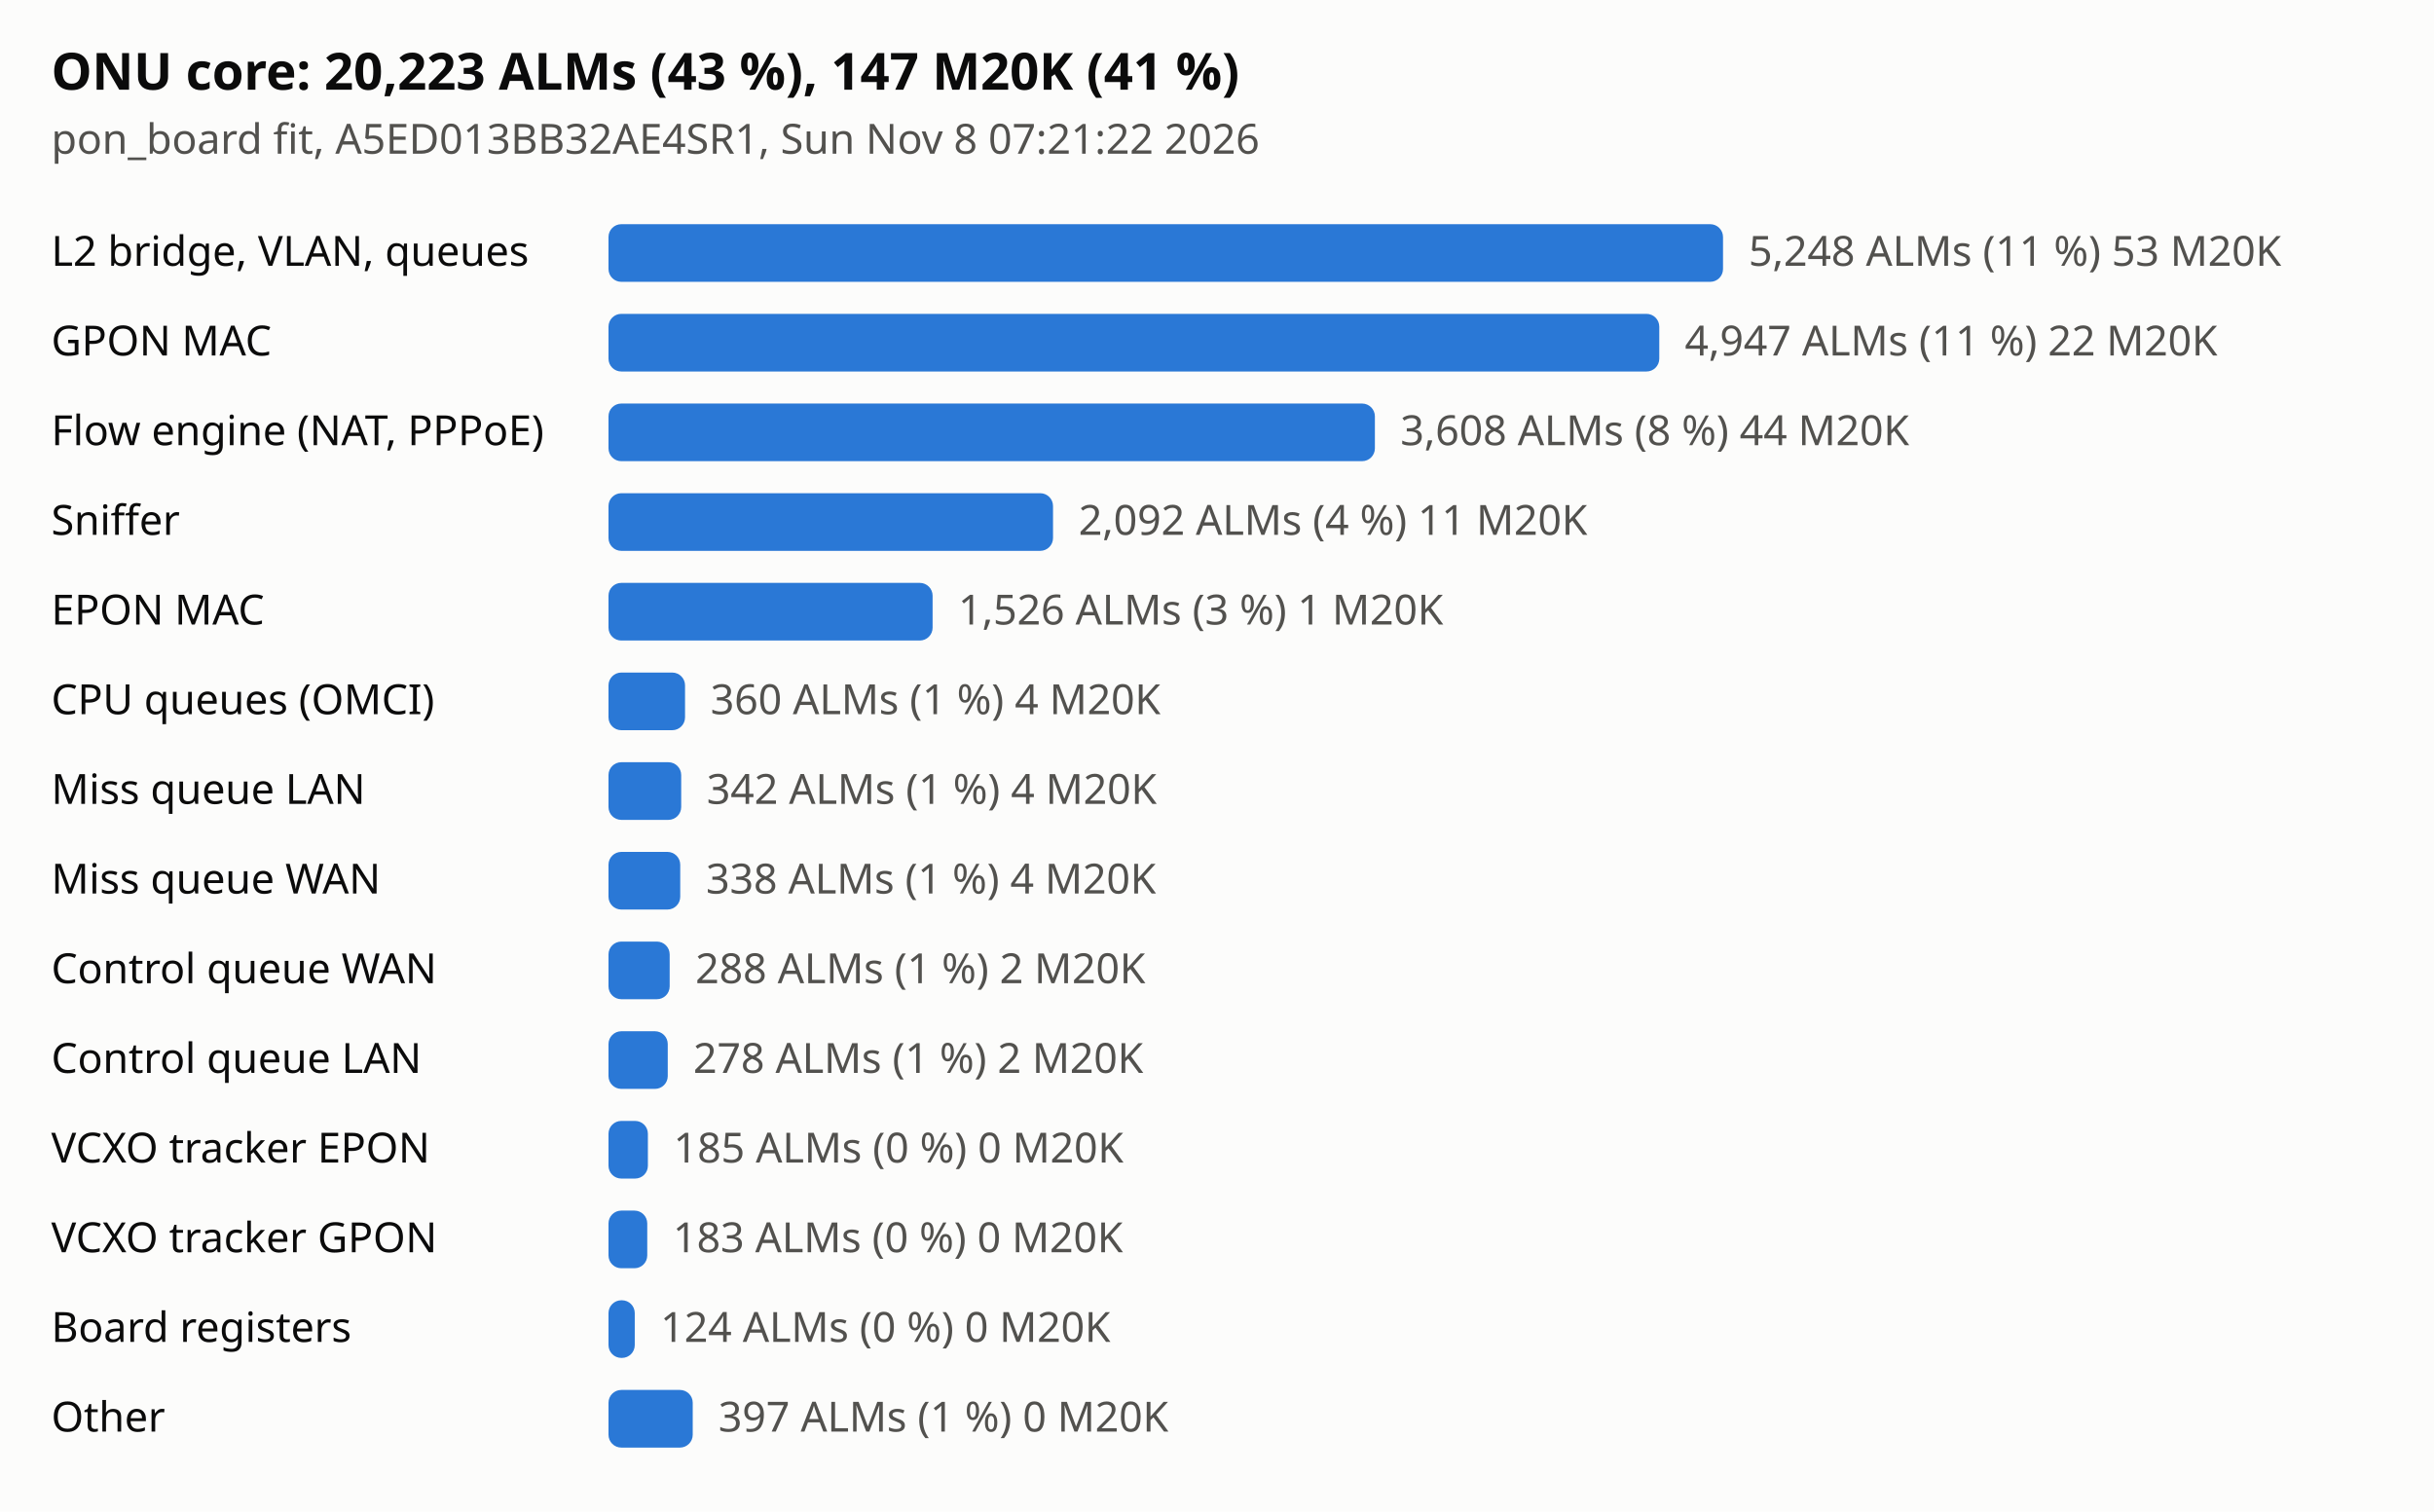
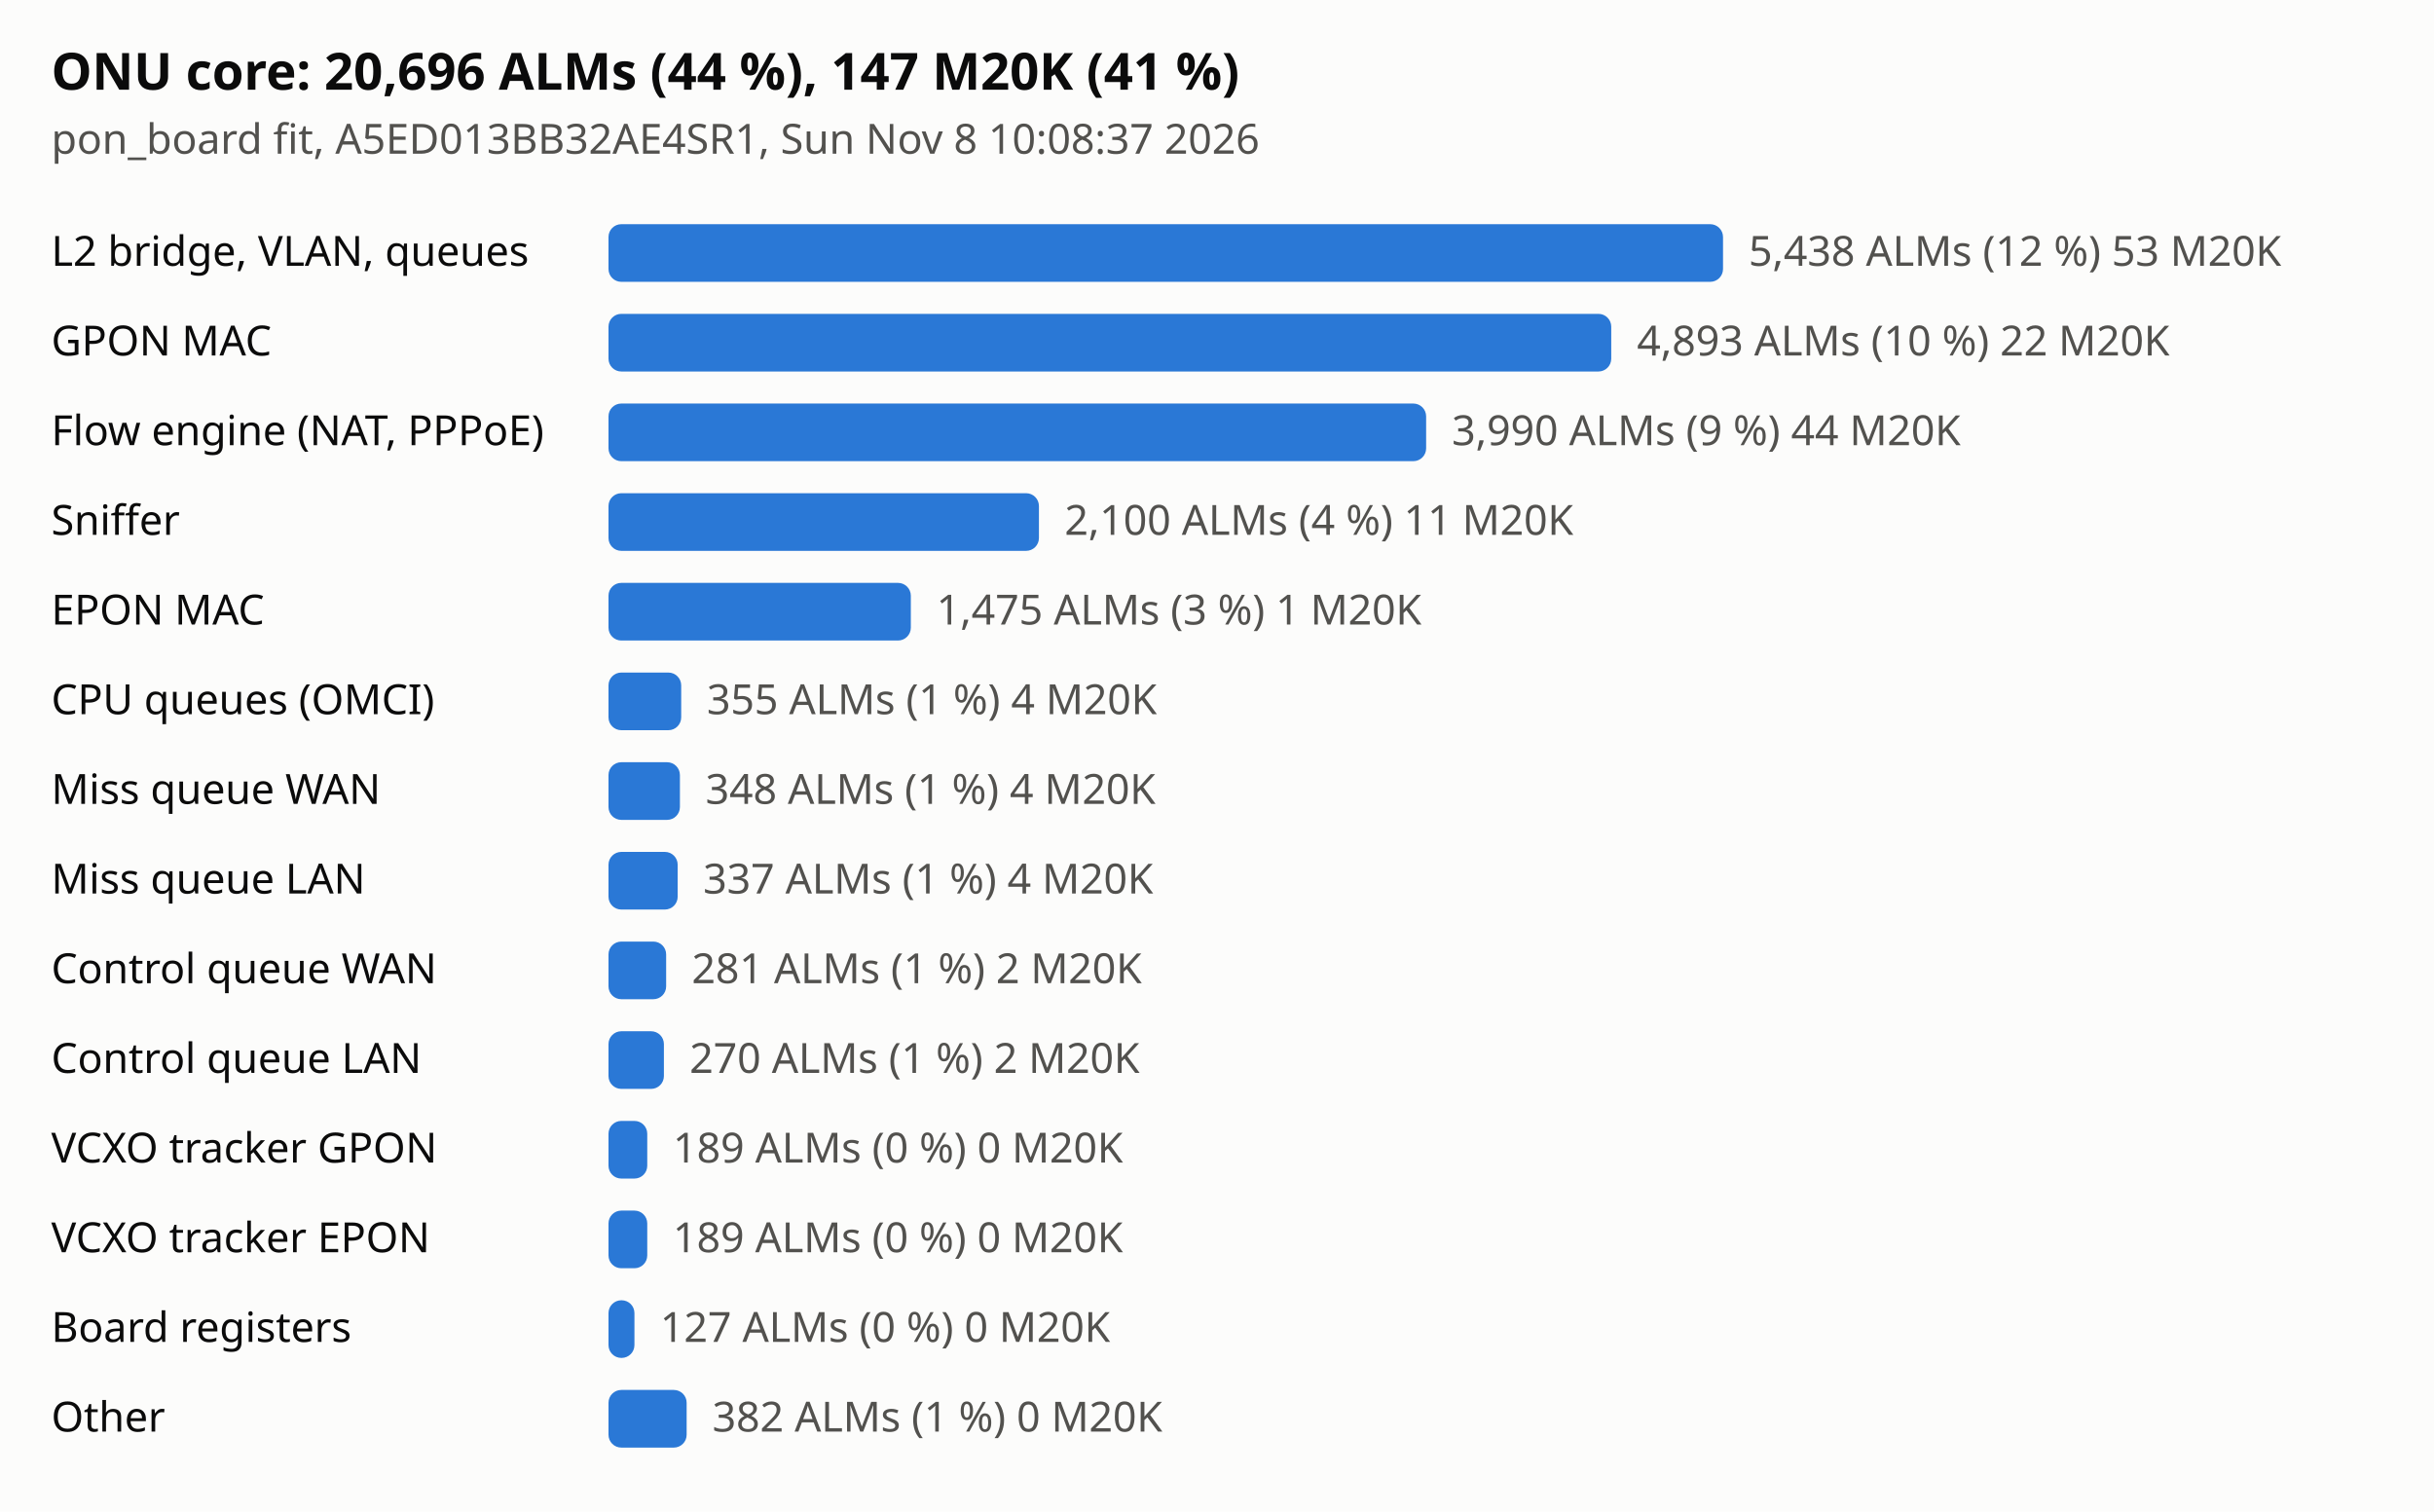
<svg xmlns="http://www.w3.org/2000/svg" width="760" height="472" viewBox="0 0 760 472" role="img">
  <style>text { font: 13px system-ui, sans-serif; } .h { font-size: 16px; font-weight: 600; } .bg { fill: #fcfcfb; } text { fill: #0b0b0b; } .t2 { fill: #52514e; } .track { fill: #e6e5e0; } .s0 { fill: #2a78d6; } .s1 { fill: #eb6834; } .s2 { fill: #1baf7a; } .s3 { fill: #eda100; } .s4 { fill: #e87ba4; } .s5 { fill: #008300; } .s6 { fill: #6250d6; } @media (prefers-color-scheme: dark) { .bg { fill: #1a1a19; } text { fill: #f0efec; } .t2 { fill: #c3c2b7; } .track { fill: #33332f; } .s0 { fill: #3987e5; } .s1 { fill: #d95926; } .s2 { fill: #199e70; } .s3 { fill: #c98500; } .s4 { fill: #d55181; } .s5 { fill: #008300; } .s6 { fill: #9085e9; } }</style>
  <rect width="760" height="472" class="bg" />
-   <text x="16" y="28" class="h" text-anchor="start">ONU core: 20,223 ALMs (43 %), 147 M20K (41 %)</text>
-   <text x="16" y="48" class="t2" text-anchor="start">pon_board fit, A5ED013BB32AE4SR1, Sun Nov  8 07:21:22 2026</text>
+   <text x="16" y="28" class="h" text-anchor="start">ONU core: 20,696 ALMs (44 %), 147 M20K (41 %)</text>
+   <text x="16" y="48" class="t2" text-anchor="start">pon_board fit, A5ED013BB32AE4SR1, Sun Nov  8 10:08:37 2026</text>
  <text x="16" y="83" class="" text-anchor="start">L2 bridge, VLAN, queues</text>
  <rect x="190.0" y="70" width="348.0" height="18" rx="4" class="s0" />
-   <text x="546.0" y="83" class="t2" text-anchor="start">5,248 ALMs (11 %)  53 M20K</text>
+   <text x="546.0" y="83" class="t2" text-anchor="start">5,438 ALMs (12 %)  53 M20K</text>
  <text x="16" y="111" class="" text-anchor="start">GPON MAC</text>
-   <rect x="190.0" y="98" width="328.1" height="18" rx="4" class="s0" />
-   <text x="526.072" y="111" class="t2" text-anchor="start">4,947 ALMs (11 %)  22 M20K</text>
+   <rect x="190.0" y="98" width="313.1" height="18" rx="4" class="s0" />
+   <text x="511.131" y="111" class="t2" text-anchor="start">4,893 ALMs (10 %)  22 M20K</text>
  <text x="16" y="139" class="" text-anchor="start">Flow engine (NAT, PPPoE)</text>
-   <rect x="190.0" y="126" width="239.3" height="18" rx="4" class="s0" />
-   <text x="437.257" y="139" class="t2" text-anchor="start">3,608 ALMs (8 %)  44 M20K</text>
+   <rect x="190.0" y="126" width="255.3" height="18" rx="4" class="s0" />
+   <text x="453.321" y="139" class="t2" text-anchor="start">3,990 ALMs (9 %)  44 M20K</text>
  <text x="16" y="167" class="" text-anchor="start">Sniffer</text>
-   <rect x="190.0" y="154" width="138.8" height="18" rx="4" class="s0" />
-   <text x="336.764" y="167" class="t2" text-anchor="start">2,092 ALMs (4 %)  11 M20K</text>
+   <rect x="190.0" y="154" width="134.4" height="18" rx="4" class="s0" />
+   <text x="332.395" y="167" class="t2" text-anchor="start">2,100 ALMs (4 %)  11 M20K</text>
  <text x="16" y="195" class="" text-anchor="start">EPON MAC</text>
-   <rect x="190.0" y="182" width="101.2" height="18" rx="4" class="s0" />
-   <text x="299.203" y="195" class="t2" text-anchor="start">1,526 ALMs (3 %)  1 M20K</text>
+   <rect x="190.0" y="182" width="94.4" height="18" rx="4" class="s0" />
+   <text x="292.401" y="195" class="t2" text-anchor="start">1,475 ALMs (3 %)  1 M20K</text>
  <text x="16" y="223" class="" text-anchor="start">CPU queues (OMCI)</text>
-   <rect x="190.0" y="210" width="23.9" height="18" rx="4" class="s0" />
-   <text x="221.853" y="223" class="t2" text-anchor="start">360 ALMs (1 %)  4 M20K</text>
-   <text x="16" y="251" class="" text-anchor="start">Miss queue LAN</text>
-   <rect x="190.0" y="238" width="22.7" height="18" rx="4" class="s0" />
-   <text x="220.653" y="251" class="t2" text-anchor="start">342 ALMs (1 %)  4 M20K</text>
-   <text x="16" y="279" class="" text-anchor="start">Miss queue WAN</text>
-   <rect x="190.0" y="266" width="22.4" height="18" rx="4" class="s0" />
-   <text x="220.434" y="279" class="t2" text-anchor="start">338 ALMs (1 %)  4 M20K</text>
+   <rect x="190.0" y="210" width="22.7" height="18" rx="4" class="s0" />
+   <text x="220.704" y="223" class="t2" text-anchor="start">355 ALMs (1 %)  4 M20K</text>
+   <text x="16" y="251" class="" text-anchor="start">Miss queue WAN</text>
+   <rect x="190.0" y="238" width="22.3" height="18" rx="4" class="s0" />
+   <text x="220.288" y="251" class="t2" text-anchor="start">348 ALMs (1 %)  4 M20K</text>
+   <text x="16" y="279" class="" text-anchor="start">Miss queue LAN</text>
+   <rect x="190.0" y="266" width="21.6" height="18" rx="4" class="s0" />
+   <text x="219.552" y="279" class="t2" text-anchor="start">337 ALMs (1 %)  4 M20K</text>
  <text x="16" y="307" class="" text-anchor="start">Control queue WAN</text>
-   <rect x="190.0" y="294" width="19.1" height="18" rx="4" class="s0" />
-   <text x="217.119" y="307" class="t2" text-anchor="start">288 ALMs (1 %)  2 M20K</text>
+   <rect x="190.0" y="294" width="18.0" height="18" rx="4" class="s0" />
+   <text x="215.982" y="307" class="t2" text-anchor="start">281 ALMs (1 %)  2 M20K</text>
  <text x="16" y="335" class="" text-anchor="start">Control queue LAN</text>
-   <rect x="190.0" y="322" width="18.5" height="18" rx="4" class="s0" />
-   <text x="216.455" y="335" class="t2" text-anchor="start">278 ALMs (1 %)  2 M20K</text>
-   <text x="16" y="363" class="" text-anchor="start">VCXO tracker EPON</text>
-   <rect x="190.0" y="350" width="12.3" height="18" rx="4" class="s0" />
-   <text x="210.288" y="363" class="t2" text-anchor="start">185 ALMs (0 %)  0 M20K</text>
-   <text x="16" y="391" class="" text-anchor="start">VCXO tracker GPON</text>
+   <rect x="190.0" y="322" width="17.3" height="18" rx="4" class="s0" />
+   <text x="215.303" y="335" class="t2" text-anchor="start">270 ALMs (1 %)  2 M20K</text>
+   <text x="16" y="363" class="" text-anchor="start">VCXO tracker GPON</text>
+   <rect x="190.0" y="350" width="12.1" height="18" rx="4" class="s0" />
+   <text x="210.12" y="363" class="t2" text-anchor="start">189 ALMs (0 %)  0 M20K</text>
+   <text x="16" y="391" class="" text-anchor="start">VCXO tracker EPON</text>
  <rect x="190.0" y="378" width="12.1" height="18" rx="4" class="s0" />
-   <text x="210.116" y="391" class="t2" text-anchor="start">183 ALMs (0 %)  0 M20K</text>
+   <text x="210.107" y="391" class="t2" text-anchor="start">189 ALMs (0 %)  0 M20K</text>
  <text x="16" y="419" class="" text-anchor="start">Board registers</text>
-   <rect x="190.0" y="406" width="8.2" height="18" rx="4" class="s0" />
-   <text x="206.21" y="419" class="t2" text-anchor="start">124 ALMs (0 %)  0 M20K</text>
+   <rect x="190.0" y="406" width="8.1" height="18" rx="4" class="s0" />
+   <text x="206.114" y="419" class="t2" text-anchor="start">127 ALMs (0 %)  0 M20K</text>
  <text x="16" y="447" class="" text-anchor="start">Other</text>
-   <rect x="190.0" y="434" width="26.3" height="18" rx="4" class="s0" />
-   <text x="224.314" y="447" class="t2" text-anchor="start">397 ALMs (1 %)  0 M20K</text>
+   <rect x="190.0" y="434" width="24.4" height="18" rx="4" class="s0" />
+   <text x="222.419" y="447" class="t2" text-anchor="start">382 ALMs (1 %)  0 M20K</text>
</svg>
